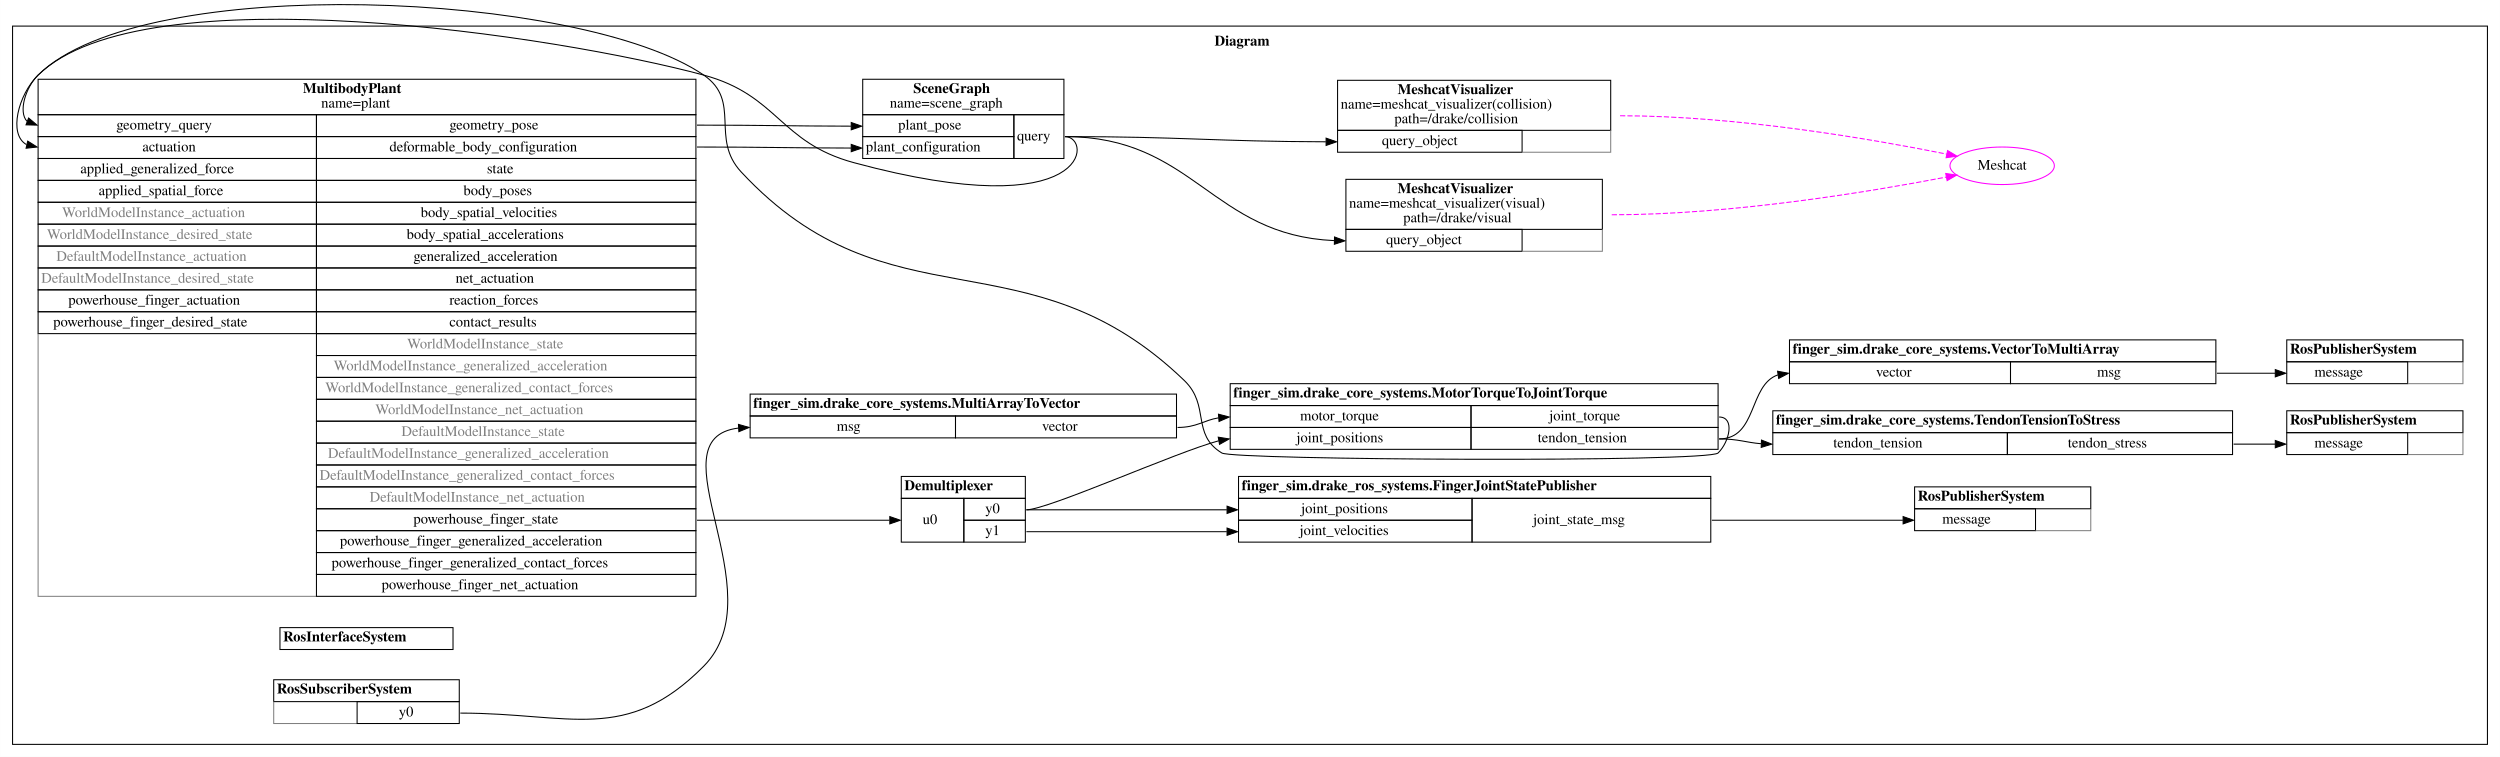
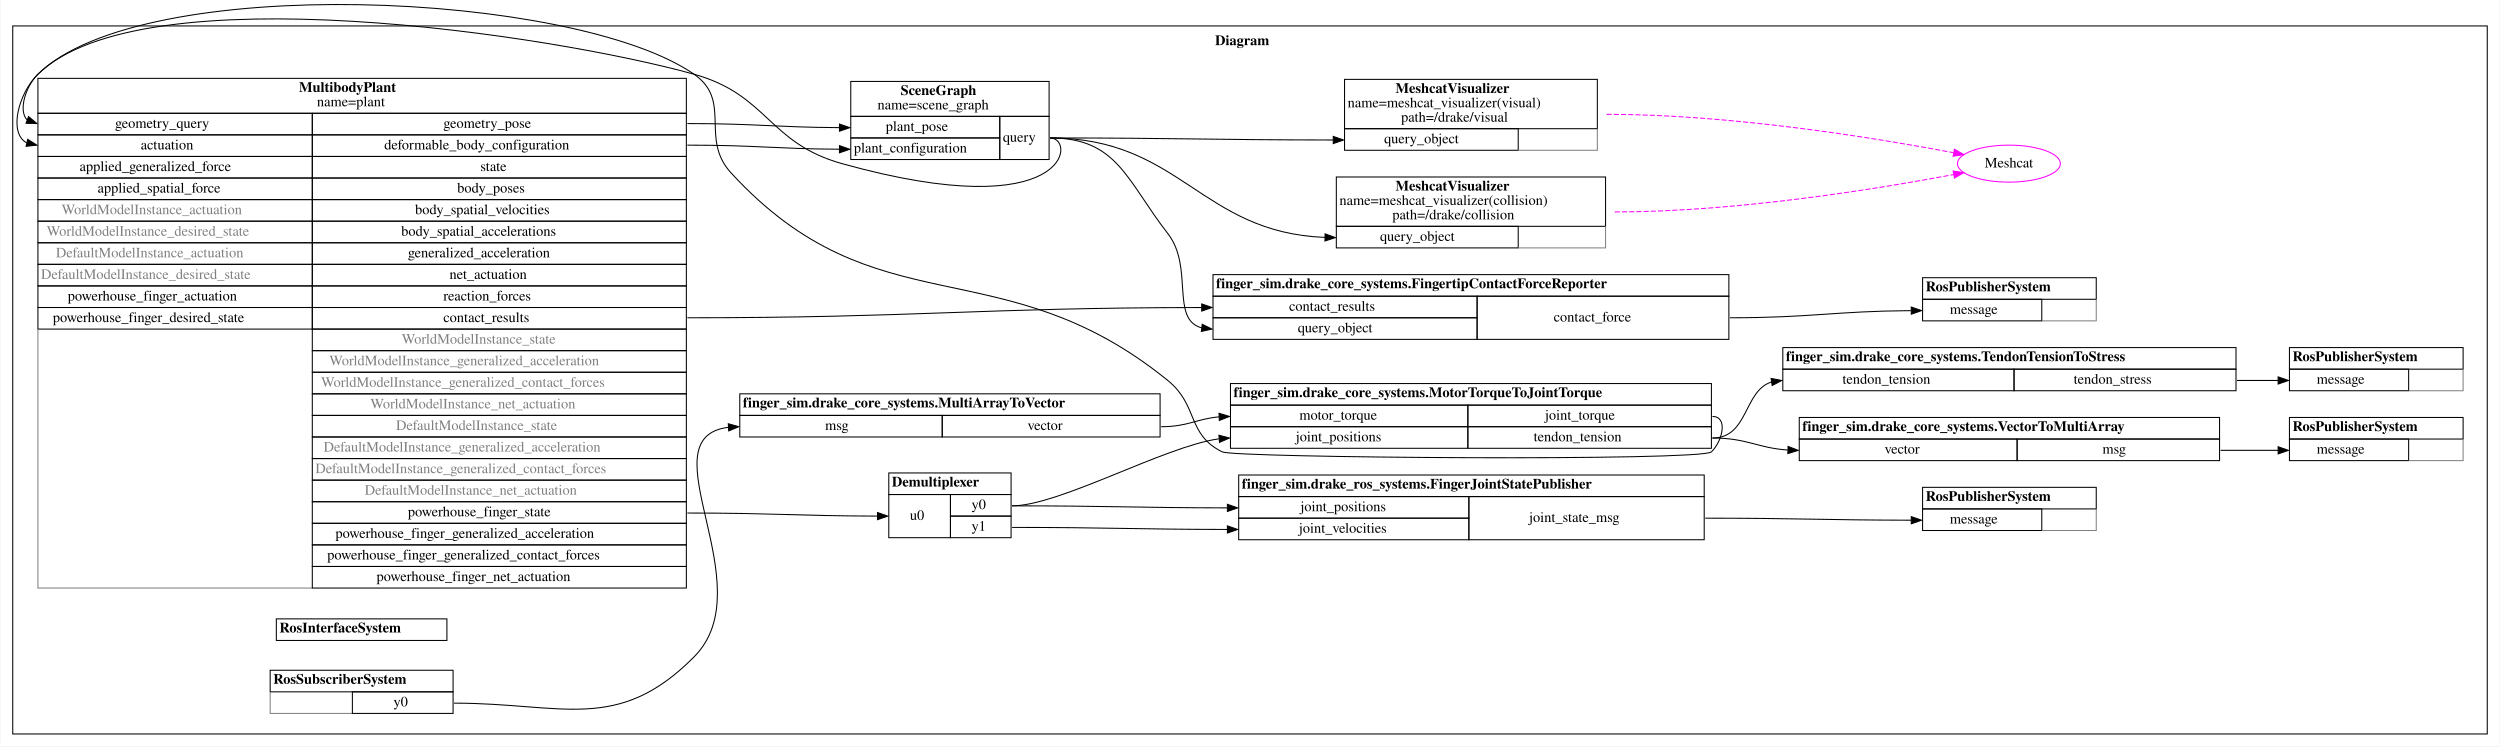
- <svg xmlns="http://www.w3.org/2000/svg" width="2398pt" height="726pt" viewBox="0.00 0.00 2398.00 726.03">
-   <g id="graph0" class="graph" transform="scale(1 1) rotate(0) translate(4 722.03)">
-     <polygon fill="white" stroke="transparent" points="-4,4 -4,-722.03 2394,-722.03 2394,4 -4,4" />
+ <svg xmlns="http://www.w3.org/2000/svg" width="2432pt" height="726pt" viewBox="0.00 0.00 2432.00 726.24">
+   <g id="graph0" class="graph" transform="scale(1 1) rotate(0) translate(4 722.24)">
+     <polygon fill="white" stroke="transparent" points="-4,4 -4,-722.24 2428,-722.24 2428,4 -4,4" />
    <g id="clust1" class="cluster">
-       <polygon fill="none" stroke="black" points="8,-8 8,-697 2382,-697 2382,-8 8,-8" />
-       <text text-anchor="start" x="1161" y="-678.3" font-family="Times,serif" font-weight="bold" font-size="14.00">Diagram</text>
+       <polygon fill="none" stroke="black" points="8,-8 8,-697 2416,-697 2416,-8 8,-8" />
+       <text text-anchor="start" x="1178" y="-678.3" font-family="Times,serif" font-weight="bold" font-size="14.00">Diagram</text>
    </g>
    <g id="clust2" class="cluster">
-       <polygon fill="none" stroke="white" points="16,-16 16,-658 2374,-658 2374,-16 16,-16" />
+       <polygon fill="none" stroke="white" points="16,-16 16,-658 2408,-658 2408,-16 16,-16" />
    </g>
    <g id="node1" class="node">
      <polygon fill="none" stroke="black" points="32.5,-612 32.5,-646 663.5,-646 663.5,-612 32.5,-612" />
      <text text-anchor="start" x="286.5" y="-632.8" font-family="Times,serif" font-weight="bold" font-size="14.00">MultibodyPlant</text>
      <text text-anchor="start" x="304" y="-618.8" font-family="Times,serif" font-size="14.00">name=plant</text>
      <polygon fill="none" stroke="black" points="32.5,-591 32.5,-612 299.5,-612 299.5,-591 32.5,-591" />
      <text text-anchor="start" x="107.5" y="-597.8" font-family="Times,serif" font-size="14.00">geometry_query</text>
      <polygon fill="none" stroke="black" points="299.5,-591 299.5,-612 663.5,-612 663.5,-591 299.5,-591" />
      <text text-anchor="start" x="427" y="-597.8" font-family="Times,serif" font-size="14.00">geometry_pose</text>
      <polygon fill="none" stroke="black" points="32.5,-570 32.5,-591 299.5,-591 299.5,-570 32.5,-570" />
      <text text-anchor="start" x="132.5" y="-576.8" font-family="Times,serif" font-size="14.00">actuation</text>
      <polygon fill="none" stroke="black" points="299.5,-570 299.5,-591 663.5,-591 663.5,-570 299.5,-570" />
      <text text-anchor="start" x="369.5" y="-576.8" font-family="Times,serif" font-size="14.00">deformable_body_configuration</text>
      <polygon fill="none" stroke="black" points="32.5,-549 32.5,-570 299.5,-570 299.5,-549 32.5,-549" />
      <text text-anchor="start" x="73" y="-555.8" font-family="Times,serif" font-size="14.00">applied_generalized_force</text>
      <polygon fill="none" stroke="black" points="299.5,-549 299.5,-570 663.5,-570 663.5,-549 299.5,-549" />
      <text text-anchor="start" x="463" y="-555.8" font-family="Times,serif" font-size="14.00">state</text>
      <polygon fill="none" stroke="black" points="32.5,-528 32.5,-549 299.5,-549 299.5,-528 32.5,-528" />
      <text text-anchor="start" x="90.5" y="-534.8" font-family="Times,serif" font-size="14.00">applied_spatial_force</text>
      <polygon fill="none" stroke="black" points="299.5,-528 299.5,-549 663.5,-549 663.5,-528 299.5,-528" />
      <text text-anchor="start" x="440.5" y="-534.8" font-family="Times,serif" font-size="14.00">body_poses</text>
      <polygon fill="none" stroke="black" points="32.5,-507 32.5,-528 299.5,-528 299.5,-507 32.5,-507" />
      <text text-anchor="start" x="55.5" y="-513.8" font-family="Times,serif" font-size="14.00" fill="grey">WorldModelInstance_actuation</text>
      <polygon fill="none" stroke="black" points="299.5,-507 299.5,-528 663.5,-528 663.5,-507 299.5,-507" />
      <text text-anchor="start" x="399.5" y="-513.8" font-family="Times,serif" font-size="14.00">body_spatial_velocities</text>
      <polygon fill="none" stroke="black" points="32.5,-486 32.5,-507 299.5,-507 299.5,-486 32.5,-486" />
      <text text-anchor="start" x="41" y="-492.8" font-family="Times,serif" font-size="14.00" fill="grey">WorldModelInstance_desired_state</text>
      <polygon fill="none" stroke="black" points="299.5,-486 299.5,-507 663.5,-507 663.5,-486 299.5,-486" />
      <text text-anchor="start" x="386" y="-492.8" font-family="Times,serif" font-size="14.00">body_spatial_accelerations</text>
      <polygon fill="none" stroke="black" points="32.5,-465 32.5,-486 299.5,-486 299.5,-465 32.5,-465" />
      <text text-anchor="start" x="50" y="-471.8" font-family="Times,serif" font-size="14.00" fill="grey">DefaultModelInstance_actuation</text>
      <polygon fill="none" stroke="black" points="299.5,-465 299.5,-486 663.5,-486 663.5,-465 299.5,-465" />
      <text text-anchor="start" x="392.5" y="-471.8" font-family="Times,serif" font-size="14.00">generalized_acceleration</text>
      <polygon fill="none" stroke="black" points="32.5,-444 32.5,-465 299.5,-465 299.5,-444 32.5,-444" />
      <text text-anchor="start" x="35.5" y="-450.8" font-family="Times,serif" font-size="14.00" fill="grey">DefaultModelInstance_desired_state</text>
      <polygon fill="none" stroke="black" points="299.5,-444 299.5,-465 663.5,-465 663.5,-444 299.5,-444" />
      <text text-anchor="start" x="433" y="-450.8" font-family="Times,serif" font-size="14.00">net_actuation</text>
      <polygon fill="none" stroke="black" points="32.5,-423 32.5,-444 299.5,-444 299.5,-423 32.5,-423" />
      <text text-anchor="start" x="61.5" y="-429.8" font-family="Times,serif" font-size="14.00">powerhouse_finger_actuation</text>
      <polygon fill="none" stroke="black" points="299.5,-423 299.5,-444 663.5,-444 663.5,-423 299.5,-423" />
      <text text-anchor="start" x="427" y="-429.8" font-family="Times,serif" font-size="14.00">reaction_forces</text>
      <polygon fill="none" stroke="black" points="32.5,-402 32.5,-423 299.5,-423 299.5,-402 32.5,-402" />
      <text text-anchor="start" x="47" y="-408.8" font-family="Times,serif" font-size="14.00">powerhouse_finger_desired_state</text>
      <polygon fill="none" stroke="black" points="299.5,-402 299.5,-423 663.5,-423 663.5,-402 299.5,-402" />
      <text text-anchor="start" x="427" y="-408.8" font-family="Times,serif" font-size="14.00">contact_results</text>
      <polyline fill="none" stroke="grey" points="32.5,-402 32.5,-150 299.5,-150 " />
      <polygon fill="none" stroke="black" points="299.5,-381 299.5,-402 663.5,-402 663.5,-381 299.5,-381" />
      <text text-anchor="start" x="386.5" y="-387.8" font-family="Times,serif" font-size="14.00" fill="grey">WorldModelInstance_state</text>
      <polygon fill="none" stroke="black" points="299.5,-360 299.5,-381 663.5,-381 663.5,-360 299.5,-360" />
      <text text-anchor="start" x="316" y="-366.8" font-family="Times,serif" font-size="14.00" fill="grey">WorldModelInstance_generalized_acceleration</text>
      <polygon fill="none" stroke="black" points="299.5,-339 299.5,-360 663.5,-360 663.5,-339 299.5,-339" />
      <text text-anchor="start" x="308" y="-345.8" font-family="Times,serif" font-size="14.00" fill="grey">WorldModelInstance_generalized_contact_forces</text>
      <polygon fill="none" stroke="black" points="299.5,-318 299.5,-339 663.5,-339 663.5,-318 299.5,-318" />
      <text text-anchor="start" x="356" y="-324.8" font-family="Times,serif" font-size="14.00" fill="grey">WorldModelInstance_net_actuation</text>
      <polygon fill="none" stroke="black" points="299.5,-297 299.5,-318 663.5,-318 663.5,-297 299.5,-297" />
      <text text-anchor="start" x="381" y="-303.8" font-family="Times,serif" font-size="14.00" fill="grey">DefaultModelInstance_state</text>
      <polygon fill="none" stroke="black" points="299.5,-276 299.5,-297 663.5,-297 663.5,-276 299.5,-276" />
      <text text-anchor="start" x="310.5" y="-282.8" font-family="Times,serif" font-size="14.00" fill="grey">DefaultModelInstance_generalized_acceleration</text>
      <polygon fill="none" stroke="black" points="299.5,-255 299.5,-276 663.5,-276 663.5,-255 299.5,-255" />
      <text text-anchor="start" x="302.5" y="-261.8" font-family="Times,serif" font-size="14.00" fill="grey">DefaultModelInstance_generalized_contact_forces</text>
      <polygon fill="none" stroke="black" points="299.5,-234 299.5,-255 663.5,-255 663.5,-234 299.5,-234" />
      <text text-anchor="start" x="350.5" y="-240.8" font-family="Times,serif" font-size="14.00" fill="grey">DefaultModelInstance_net_actuation</text>
      <polygon fill="none" stroke="black" points="299.5,-213 299.5,-234 663.5,-234 663.5,-213 299.5,-213" />
      <text text-anchor="start" x="392.5" y="-219.8" font-family="Times,serif" font-size="14.00">powerhouse_finger_state</text>
      <polygon fill="none" stroke="black" points="299.5,-192 299.5,-213 663.5,-213 663.5,-192 299.5,-192" />
      <text text-anchor="start" x="322" y="-198.8" font-family="Times,serif" font-size="14.00">powerhouse_finger_generalized_acceleration</text>
      <polygon fill="none" stroke="black" points="299.5,-171 299.5,-192 663.5,-192 663.5,-171 299.5,-171" />
      <text text-anchor="start" x="314" y="-177.8" font-family="Times,serif" font-size="14.00">powerhouse_finger_generalized_contact_forces</text>
      <polygon fill="none" stroke="black" points="299.5,-150 299.5,-171 663.5,-171 663.5,-150 299.5,-150" />
      <text text-anchor="start" x="362" y="-156.8" font-family="Times,serif" font-size="14.00">powerhouse_finger_net_actuation</text>
    </g>
    <g id="node2" class="node">
-       <polygon fill="none" stroke="black" points="823.5,-612 823.5,-646 1016.5,-646 1016.5,-612 823.5,-612" />
-       <text text-anchor="start" x="872" y="-632.8" font-family="Times,serif" font-weight="bold" font-size="14.00">SceneGraph</text>
-       <text text-anchor="start" x="849.5" y="-618.8" font-family="Times,serif" font-size="14.00">name=scene_graph</text>
-       <polygon fill="none" stroke="black" points="823.5,-591 823.5,-612 968.5,-612 968.5,-591 823.5,-591" />
-       <text text-anchor="start" x="857.5" y="-597.8" font-family="Times,serif" font-size="14.00">plant_pose</text>
-       <polygon fill="none" stroke="black" points="968.5,-570 968.5,-612 1016.5,-612 1016.5,-570 968.5,-570" />
-       <text text-anchor="start" x="971.5" y="-587.3" font-family="Times,serif" font-size="14.00">query</text>
-       <polygon fill="none" stroke="black" points="823.5,-570 823.5,-591 968.5,-591 968.5,-570 823.5,-570" />
-       <text text-anchor="start" x="826.5" y="-576.8" font-family="Times,serif" font-size="14.00">plant_configuration</text>
+       <polygon fill="none" stroke="black" points="823.5,-609 823.5,-643 1016.5,-643 1016.5,-609 823.5,-609" />
+       <text text-anchor="start" x="872" y="-629.8" font-family="Times,serif" font-weight="bold" font-size="14.00">SceneGraph</text>
+       <text text-anchor="start" x="849.5" y="-615.8" font-family="Times,serif" font-size="14.00">name=scene_graph</text>
+       <polygon fill="none" stroke="black" points="823.5,-588 823.5,-609 968.5,-609 968.5,-588 823.5,-588" />
+       <text text-anchor="start" x="857.5" y="-594.8" font-family="Times,serif" font-size="14.00">plant_pose</text>
+       <polygon fill="none" stroke="black" points="968.5,-567 968.5,-609 1016.5,-609 1016.5,-567 968.5,-567" />
+       <text text-anchor="start" x="971.5" y="-584.3" font-family="Times,serif" font-size="14.00">query</text>
+       <polygon fill="none" stroke="black" points="823.5,-567 823.5,-588 968.5,-588 968.5,-567 823.5,-567" />
+       <text text-anchor="start" x="826.5" y="-573.8" font-family="Times,serif" font-size="14.00">plant_configuration</text>
+     </g>
+     <g id="edge6" class="edge">
+       <path fill="none" stroke="black" d="M664.5,-602C731.18,-602 750.34,-598.4 812.19,-598.03" />
+       <polygon fill="black" stroke="black" points="812.51,-601.53 822.5,-598 812.49,-594.53 812.51,-601.53" />
+     </g>
+     <g id="edge7" class="edge">
+       <path fill="none" stroke="black" d="M664.5,-581C731.18,-581 750.34,-577.4 812.19,-577.03" />
+       <polygon fill="black" stroke="black" points="812.51,-580.53 822.5,-577 812.49,-573.53 812.51,-580.53" />
+     </g>
+     <g id="node8" class="node">
+       <polygon fill="none" stroke="black" points="860.5,-241 860.5,-262 979.5,-262 979.5,-241 860.5,-241" />
+       <text text-anchor="start" x="863.5" y="-248.8" font-family="Times,serif" font-weight="bold" font-size="14.00">Demultiplexer</text>
+       <polygon fill="none" stroke="black" points="860.5,-199 860.5,-241 920.5,-241 920.5,-199 860.5,-199" />
+       <text text-anchor="start" x="881" y="-216.3" font-family="Times,serif" font-size="14.00">u0</text>
+       <polygon fill="none" stroke="black" points="920.5,-220 920.5,-241 979.5,-241 979.5,-220 920.5,-220" />
+       <text text-anchor="start" x="941" y="-226.8" font-family="Times,serif" font-size="14.00">y0</text>
+       <polygon fill="none" stroke="black" points="920.5,-199 920.5,-220 979.5,-220 979.5,-199 920.5,-199" />
+       <text text-anchor="start" x="941" y="-205.8" font-family="Times,serif" font-size="14.00">y1</text>
    </g>
    <g id="edge3" class="edge">
-       <path fill="none" stroke="black" d="M664.5,-602C731.16,-602 750.36,-601.1 812.2,-601.01" />
-       <polygon fill="black" stroke="black" points="812.5,-604.51 822.5,-601 812.5,-597.51 812.5,-604.51" />
+       <path fill="none" stroke="black" d="M664.5,-223C747.62,-223 770.94,-220.24 849.15,-220.01" />
+       <polygon fill="black" stroke="black" points="849.51,-223.51 859.5,-220 849.49,-216.51 849.51,-223.51" />
+     </g>
+     <g id="node15" class="node">
+       <polygon fill="none" stroke="black" points="1176,-434 1176,-455 1678,-455 1678,-434 1176,-434" />
+       <text text-anchor="start" x="1179" y="-441.8" font-family="Times,serif" font-weight="bold" font-size="14.00">finger_sim.drake_core_systems.FingertipContactForceReporter</text>
+       <polygon fill="none" stroke="black" points="1176,-413 1176,-434 1433,-434 1433,-413 1176,-413" />
+       <text text-anchor="start" x="1250" y="-419.8" font-family="Times,serif" font-size="14.00">contact_results</text>
+       <polygon fill="none" stroke="black" points="1433,-392 1433,-434 1678,-434 1678,-392 1433,-392" />
+       <text text-anchor="start" x="1507.5" y="-409.3" font-family="Times,serif" font-size="14.00">contact_force</text>
+       <polygon fill="none" stroke="black" points="1176,-392 1176,-413 1433,-413 1433,-392 1176,-392" />
+       <text text-anchor="start" x="1258.5" y="-398.8" font-family="Times,serif" font-size="14.00">query_object</text>
+     </g>
+     <g id="edge18" class="edge">
+       <path fill="none" stroke="black" d="M664.5,-413C888,-413 946.31,-422.7 1164.81,-422.99" />
+       <polygon fill="black" stroke="black" points="1165,-426.49 1175,-423 1165,-419.49 1165,-426.49" />
+     </g>
+     <g id="edge8" class="edge">
+       <path fill="none" stroke="black" d="M1017.5,-588C1043.19,-588 1036.87,-501.18 815,-563 742.97,-583.07 743.03,-629.93 671,-650 534.32,-688.08 133.87,-749.28 32.5,-650 20.35,-638.1 13.38,-614.69 21.85,-605.66" />
+       <polygon fill="black" stroke="black" points="23.39,-608.82 31.5,-602 20.91,-602.28 23.39,-608.82" />
+     </g>
+     <g id="node3" class="node">
+       <polygon fill="none" stroke="black" points="1304,-597 1304,-645 1550,-645 1550,-597 1304,-597" />
+       <text text-anchor="start" x="1353.5" y="-631.8" font-family="Times,serif" font-weight="bold" font-size="14.00">MeshcatVisualizer</text>
+       <text text-anchor="start" x="1307" y="-617.8" font-family="Times,serif" font-size="14.00">name=meshcat_visualizer(visual)</text>
+       <text text-anchor="start" x="1359" y="-603.8" font-family="Times,serif" font-size="14.00">path=/drake/visual</text>
+       <polygon fill="none" stroke="black" points="1304,-576 1304,-597 1473,-597 1473,-576 1304,-576" />
+       <text text-anchor="start" x="1342.5" y="-582.8" font-family="Times,serif" font-size="14.00">query_object</text>
+       <polyline fill="none" stroke="grey" points="1473,-576 1550,-576 1550,-597 " />
    </g>
    <g id="edge4" class="edge">
-       <path fill="none" stroke="black" d="M664.5,-581C731.16,-581 750.36,-580.1 812.2,-580.01" />
-       <polygon fill="black" stroke="black" points="812.5,-583.51 822.5,-580 812.5,-576.51 812.5,-583.51" />
-     </g>
-     <g id="node8" class="node">
-       <polygon fill="none" stroke="black" points="860.5,-244 860.5,-265 979.5,-265 979.5,-244 860.5,-244" />
-       <text text-anchor="start" x="863.5" y="-251.8" font-family="Times,serif" font-weight="bold" font-size="14.00">Demultiplexer</text>
-       <polygon fill="none" stroke="black" points="860.5,-202 860.5,-244 920.5,-244 920.5,-202 860.5,-202" />
-       <text text-anchor="start" x="881" y="-219.3" font-family="Times,serif" font-size="14.00">u0</text>
-       <polygon fill="none" stroke="black" points="920.5,-223 920.5,-244 979.5,-244 979.5,-223 920.5,-223" />
-       <text text-anchor="start" x="941" y="-229.8" font-family="Times,serif" font-size="14.00">y0</text>
-       <polygon fill="none" stroke="black" points="920.5,-202 920.5,-223 979.5,-223 979.5,-202 920.5,-202" />
-       <text text-anchor="start" x="941" y="-208.8" font-family="Times,serif" font-size="14.00">y1</text>
-     </g>
-     <g id="edge11" class="edge">
-       <path fill="none" stroke="black" d="M664.5,-223C747.61,-223 770.95,-223 849.16,-223" />
-       <polygon fill="black" stroke="black" points="849.5,-226.5 859.5,-223 849.5,-219.5 849.5,-226.5" />
-     </g>
-     <g id="edge7" class="edge">
-       <path fill="none" stroke="black" d="M1017.5,-591C1044.03,-591 1043.67,-504.18 815,-566 743.47,-585.34 742.53,-630.66 671,-650 534.03,-687.03 133.87,-749.28 32.5,-650 20.35,-638.1 13.38,-614.69 21.85,-605.66" />
-       <polygon fill="black" stroke="black" points="23.39,-608.82 31.5,-602 20.91,-602.28 23.39,-608.82" />
-     </g>
-     <g id="node3" class="node">
-       <polygon fill="none" stroke="black" points="1287,-502 1287,-550 1533,-550 1533,-502 1287,-502" />
-       <text text-anchor="start" x="1336.5" y="-536.8" font-family="Times,serif" font-weight="bold" font-size="14.00">MeshcatVisualizer</text>
-       <text text-anchor="start" x="1290" y="-522.8" font-family="Times,serif" font-size="14.00">name=meshcat_visualizer(visual)</text>
-       <text text-anchor="start" x="1342" y="-508.8" font-family="Times,serif" font-size="14.00">path=/drake/visual</text>
-       <polygon fill="none" stroke="black" points="1287,-481 1287,-502 1456,-502 1456,-481 1287,-481" />
-       <text text-anchor="start" x="1325.5" y="-487.8" font-family="Times,serif" font-size="14.00">query_object</text>
-       <polyline fill="none" stroke="grey" points="1456,-481 1533,-481 1533,-502 " />
+       <path fill="none" stroke="black" d="M1017.5,-588C1140.92,-588 1174.3,-586.11 1292.8,-586" />
+       <polygon fill="black" stroke="black" points="1293,-589.5 1303,-586 1293,-582.5 1293,-589.5" />
+     </g>
+     <g id="node5" class="node">
+       <polygon fill="none" stroke="black" points="1296,-502 1296,-550 1558,-550 1558,-502 1296,-502" />
+       <text text-anchor="start" x="1353.5" y="-536.8" font-family="Times,serif" font-weight="bold" font-size="14.00">MeshcatVisualizer</text>
+       <text text-anchor="start" x="1299" y="-522.8" font-family="Times,serif" font-size="14.00">name=meshcat_visualizer(collision)</text>
+       <text text-anchor="start" x="1350.5" y="-508.8" font-family="Times,serif" font-size="14.00">path=/drake/collision</text>
+       <polygon fill="none" stroke="black" points="1296,-481 1296,-502 1473,-502 1473,-481 1296,-481" />
+       <text text-anchor="start" x="1338.5" y="-487.8" font-family="Times,serif" font-size="14.00">query_object</text>
+       <polyline fill="none" stroke="grey" points="1473,-481 1558,-481 1558,-502 " />
    </g>
    <g id="edge5" class="edge">
-       <path fill="none" stroke="black" d="M1017.5,-591C1141.36,-591 1157.82,-496.39 1275.8,-491.22" />
-       <polygon fill="black" stroke="black" points="1276.08,-494.72 1286,-491 1275.93,-487.72 1276.08,-494.72" />
-     </g>
-     <g id="node5" class="node">
-       <polygon fill="none" stroke="black" points="1279,-597 1279,-645 1541,-645 1541,-597 1279,-597" />
-       <text text-anchor="start" x="1336.5" y="-631.8" font-family="Times,serif" font-weight="bold" font-size="14.00">MeshcatVisualizer</text>
-       <text text-anchor="start" x="1282" y="-617.8" font-family="Times,serif" font-size="14.00">name=meshcat_visualizer(collision)</text>
-       <text text-anchor="start" x="1333.5" y="-603.8" font-family="Times,serif" font-size="14.00">path=/drake/collision</text>
-       <polygon fill="none" stroke="black" points="1279,-576 1279,-597 1456,-597 1456,-576 1279,-576" />
-       <text text-anchor="start" x="1321.5" y="-582.8" font-family="Times,serif" font-size="14.00">query_object</text>
-       <polyline fill="none" stroke="grey" points="1456,-576 1541,-576 1541,-597 " />
-     </g>
-     <g id="edge6" class="edge">
-       <path fill="none" stroke="black" d="M1017.5,-591C1129.79,-591 1160.37,-586.3 1267.72,-586.01" />
-       <polygon fill="black" stroke="black" points="1268,-589.51 1278,-586 1268,-582.51 1268,-589.51" />
+       <path fill="none" stroke="black" d="M1017.5,-588C1144.71,-588 1163.42,-496.05 1284.9,-491.2" />
+       <polygon fill="black" stroke="black" points="1285.07,-494.7 1295,-491 1284.93,-487.7 1285.07,-494.7" />
+     </g>
+     <g id="edge19" class="edge">
+       <path fill="none" stroke="black" d="M1017.5,-588C1083.06,-588 1091.76,-546.76 1132,-495 1157.55,-462.14 1134.27,-411.65 1164.86,-403.21" />
+       <polygon fill="black" stroke="black" points="1165.49,-406.66 1175,-402 1164.65,-399.71 1165.49,-406.66" />
    </g>
    <g id="node4" class="node">
-       <ellipse fill="none" stroke="magenta" cx="1916.5" cy="-563" rx="50.09" ry="18" />
-       <text text-anchor="middle" x="1916.5" y="-559.3" font-family="Times,serif" font-size="14.00">Meshcat</text>
+       <ellipse fill="none" stroke="magenta" cx="1950.5" cy="-563" rx="50.09" ry="18" />
+       <text text-anchor="middle" x="1950.5" y="-559.3" font-family="Times,serif" font-size="14.00">Meshcat</text>
    </g>
    <g id="edge1" class="edge">
-       <path fill="none" stroke="magenta" stroke-dasharray="5,2" d="M1542,-516C1657.08,-516 1790.56,-538.24 1862.68,-552.12" />
-       <polygon fill="magenta" stroke="magenta" points="1862.38,-555.63 1872.87,-554.1 1863.72,-548.76 1862.38,-555.63" />
+       <path fill="none" stroke="magenta" stroke-dasharray="5,2" d="M1559,-611C1680.5,-611 1821.7,-587.82 1896.55,-573.68" />
+       <polygon fill="magenta" stroke="magenta" points="1897.5,-577.06 1906.66,-571.75 1896.18,-570.19 1897.5,-577.06" />
    </g>
    <g id="edge2" class="edge">
-       <path fill="none" stroke="magenta" stroke-dasharray="5,2" d="M1550,-611C1662.39,-611 1792.58,-588.41 1863.26,-574.23" />
-       <polygon fill="magenta" stroke="magenta" points="1864.15,-577.62 1873.25,-572.2 1862.75,-570.76 1864.15,-577.62" />
+       <path fill="none" stroke="magenta" stroke-dasharray="5,2" d="M1567,-516C1685.53,-516 1823.2,-538.51 1896.75,-552.37" />
+       <polygon fill="magenta" stroke="magenta" points="1896.21,-555.84 1906.69,-554.27 1897.52,-548.96 1896.21,-555.84" />
    </g>
    <g id="node6" class="node">
      <polygon fill="none" stroke="black" points="264.5,-99 264.5,-120 430.5,-120 430.5,-99 264.5,-99" />
      <text text-anchor="start" x="267.5" y="-106.8" font-family="Times,serif" font-weight="bold" font-size="14.00">RosInterfaceSystem</text>
    </g>
    <g id="node7" class="node">
-       <polygon fill="none" stroke="black" points="1184,-244 1184,-265 1637,-265 1637,-244 1184,-244" />
-       <text text-anchor="start" x="1187" y="-251.8" font-family="Times,serif" font-weight="bold" font-size="14.00">finger_sim.drake_ros_systems.FingerJointStatePublisher</text>
-       <polygon fill="none" stroke="black" points="1184,-223 1184,-244 1408,-244 1408,-223 1184,-223" />
-       <text text-anchor="start" x="1244" y="-229.8" font-family="Times,serif" font-size="14.00">joint_positions</text>
-       <polygon fill="none" stroke="black" points="1408,-202 1408,-244 1637,-244 1637,-202 1408,-202" />
-       <text text-anchor="start" x="1466.5" y="-219.3" font-family="Times,serif" font-size="14.00">joint_state_msg</text>
-       <polygon fill="none" stroke="black" points="1184,-202 1184,-223 1408,-223 1408,-202 1184,-202" />
-       <text text-anchor="start" x="1242.5" y="-208.8" font-family="Times,serif" font-size="14.00">joint_velocities</text>
+       <polygon fill="none" stroke="black" points="1201,-239 1201,-260 1654,-260 1654,-239 1201,-239" />
+       <text text-anchor="start" x="1204" y="-246.8" font-family="Times,serif" font-weight="bold" font-size="14.00">finger_sim.drake_ros_systems.FingerJointStatePublisher</text>
+       <polygon fill="none" stroke="black" points="1201,-218 1201,-239 1425,-239 1425,-218 1201,-218" />
+       <text text-anchor="start" x="1261" y="-224.8" font-family="Times,serif" font-size="14.00">joint_positions</text>
+       <polygon fill="none" stroke="black" points="1425,-197 1425,-239 1654,-239 1654,-197 1425,-197" />
+       <text text-anchor="start" x="1483.5" y="-214.3" font-family="Times,serif" font-size="14.00">joint_state_msg</text>
+       <polygon fill="none" stroke="black" points="1201,-197 1201,-218 1425,-218 1425,-197 1201,-197" />
+       <text text-anchor="start" x="1259.5" y="-203.8" font-family="Times,serif" font-size="14.00">joint_velocities</text>
    </g>
    <g id="node9" class="node">
-       <polygon fill="none" stroke="black" points="1832.5,-234 1832.5,-255 2001.5,-255 2001.5,-234 1832.5,-234" />
-       <text text-anchor="start" x="1835.5" y="-241.8" font-family="Times,serif" font-weight="bold" font-size="14.00">RosPublisherSystem</text>
-       <polygon fill="none" stroke="black" points="1832.5,-213 1832.5,-234 1948.5,-234 1948.5,-213 1832.5,-213" />
-       <text text-anchor="start" x="1859" y="-219.8" font-family="Times,serif" font-size="14.00">message</text>
-       <polyline fill="none" stroke="grey" points="1948.5,-213 2001.5,-213 2001.5,-234 " />
+       <polygon fill="none" stroke="black" points="1866.5,-227 1866.5,-248 2035.5,-248 2035.5,-227 1866.5,-227" />
+       <text text-anchor="start" x="1869.5" y="-234.8" font-family="Times,serif" font-weight="bold" font-size="14.00">RosPublisherSystem</text>
+       <polygon fill="none" stroke="black" points="1866.5,-206 1866.5,-227 1982.5,-227 1982.5,-206 1866.5,-206" />
+       <text text-anchor="start" x="1893" y="-212.8" font-family="Times,serif" font-size="14.00">message</text>
+       <polyline fill="none" stroke="grey" points="1982.5,-206 2035.5,-206 2035.5,-227 " />
    </g>
    <g id="edge12" class="edge">
-       <path fill="none" stroke="black" d="M1638,-223C1720.47,-223 1743.63,-223 1821.23,-223" />
-       <polygon fill="black" stroke="black" points="1821.5,-226.5 1831.5,-223 1821.5,-219.5 1821.5,-226.5" />
-     </g>
-     <g id="edge9" class="edge">
-       <path fill="none" stroke="black" d="M980.5,-233C1066.98,-233 1091.14,-233 1172.75,-233" />
-       <polygon fill="black" stroke="black" points="1173,-236.5 1183,-233 1173,-229.5 1173,-236.5" />
+       <path fill="none" stroke="black" d="M1655,-218C1745.09,-218 1770.11,-216.15 1855.37,-216.01" />
+       <polygon fill="black" stroke="black" points="1855.5,-219.51 1865.5,-216 1855.5,-212.51 1855.5,-219.51" />
    </g>
    <g id="edge10" class="edge">
-       <path fill="none" stroke="black" d="M980.5,-212C1066.98,-212 1091.14,-212 1172.75,-212" />
-       <polygon fill="black" stroke="black" points="1173,-215.5 1183,-212 1173,-208.5 1173,-215.5" />
+       <path fill="none" stroke="black" d="M980.5,-230C1074.63,-230 1100.64,-228.14 1189.98,-228.01" />
+       <polygon fill="black" stroke="black" points="1190,-231.51 1200,-228 1190,-224.51 1190,-231.51" />
+     </g>
+     <g id="edge11" class="edge">
+       <path fill="none" stroke="black" d="M980.5,-209C1074.63,-209 1100.64,-207.14 1189.98,-207.01" />
+       <polygon fill="black" stroke="black" points="1190,-210.51 1200,-207 1190,-203.51 1190,-210.51" />
    </g>
    <g id="node12" class="node">
-       <polygon fill="none" stroke="black" points="1176,-333 1176,-354 1644,-354 1644,-333 1176,-333" />
-       <text text-anchor="start" x="1179" y="-340.8" font-family="Times,serif" font-weight="bold" font-size="14.00">finger_sim.drake_core_systems.MotorTorqueToJointTorque</text>
-       <polygon fill="none" stroke="black" points="1176,-312 1176,-333 1407,-333 1407,-312 1176,-312" />
-       <text text-anchor="start" x="1243" y="-318.8" font-family="Times,serif" font-size="14.00">motor_torque</text>
-       <polygon fill="none" stroke="black" points="1407,-312 1407,-333 1644,-333 1644,-312 1407,-312" />
-       <text text-anchor="start" x="1482" y="-318.8" font-family="Times,serif" font-size="14.00">joint_torque</text>
-       <polygon fill="none" stroke="black" points="1176,-291 1176,-312 1407,-312 1407,-291 1176,-291" />
-       <text text-anchor="start" x="1239.5" y="-297.8" font-family="Times,serif" font-size="14.00">joint_positions</text>
-       <polygon fill="none" stroke="black" points="1407,-291 1407,-312 1644,-312 1644,-291 1407,-291" />
-       <text text-anchor="start" x="1471" y="-297.8" font-family="Times,serif" font-size="14.00">tendon_tension</text>
+       <polygon fill="none" stroke="black" points="1193,-328 1193,-349 1661,-349 1661,-328 1193,-328" />
+       <text text-anchor="start" x="1196" y="-335.8" font-family="Times,serif" font-weight="bold" font-size="14.00">finger_sim.drake_core_systems.MotorTorqueToJointTorque</text>
+       <polygon fill="none" stroke="black" points="1193,-307 1193,-328 1424,-328 1424,-307 1193,-307" />
+       <text text-anchor="start" x="1260" y="-313.8" font-family="Times,serif" font-size="14.00">motor_torque</text>
+       <polygon fill="none" stroke="black" points="1424,-307 1424,-328 1661,-328 1661,-307 1424,-307" />
+       <text text-anchor="start" x="1499" y="-313.8" font-family="Times,serif" font-size="14.00">joint_torque</text>
+       <polygon fill="none" stroke="black" points="1193,-286 1193,-307 1424,-307 1424,-286 1193,-286" />
+       <text text-anchor="start" x="1256.5" y="-292.8" font-family="Times,serif" font-size="14.00">joint_positions</text>
+       <polygon fill="none" stroke="black" points="1424,-286 1424,-307 1661,-307 1661,-286 1424,-286" />
+       <text text-anchor="start" x="1488" y="-292.8" font-family="Times,serif" font-size="14.00">tendon_tension</text>
    </g>
    <g id="edge15" class="edge">
-       <path fill="none" stroke="black" d="M980.5,-233C1001.16,-233 1124.26,-288.37 1164.93,-299.18" />
-       <polygon fill="black" stroke="black" points="1164.54,-302.67 1175,-301 1165.78,-295.78 1164.54,-302.67" />
+       <path fill="none" stroke="black" d="M980.5,-230C1026.56,-230 1128.46,-287.77 1181.72,-295.21" />
+       <polygon fill="black" stroke="black" points="1181.76,-298.73 1192,-296 1182.3,-291.75 1181.76,-298.73" />
    </g>
    <g id="node10" class="node">
      <polygon fill="none" stroke="black" points="258.5,-49 258.5,-70 436.5,-70 436.5,-49 258.5,-49" />
      <text text-anchor="start" x="261.5" y="-56.8" font-family="Times,serif" font-weight="bold" font-size="14.00">RosSubscriberSystem</text>
      <polyline fill="none" stroke="grey" points="258.5,-49 258.5,-28 338.5,-28 " />
      <polygon fill="none" stroke="black" points="338.5,-28 338.5,-49 436.5,-49 436.5,-28 338.5,-28" />
      <text text-anchor="start" x="378.5" y="-34.8" font-family="Times,serif" font-size="14.00">y0</text>
    </g>
    <g id="node11" class="node">
-       <polygon fill="none" stroke="black" points="715.5,-323 715.5,-344 1124.5,-344 1124.5,-323 715.5,-323" />
-       <text text-anchor="start" x="718.5" y="-330.8" font-family="Times,serif" font-weight="bold" font-size="14.00">finger_sim.drake_core_systems.MultiArrayToVector</text>
-       <polygon fill="none" stroke="black" points="715.5,-302 715.5,-323 912.5,-323 912.5,-302 715.5,-302" />
-       <text text-anchor="start" x="798.5" y="-308.8" font-family="Times,serif" font-size="14.00">msg</text>
-       <polygon fill="none" stroke="black" points="912.5,-302 912.5,-323 1124.5,-323 1124.5,-302 912.5,-302" />
-       <text text-anchor="start" x="995.5" y="-308.8" font-family="Times,serif" font-size="14.00">vector</text>
+       <polygon fill="none" stroke="black" points="715.5,-318 715.5,-339 1124.5,-339 1124.5,-318 715.5,-318" />
+       <text text-anchor="start" x="718.5" y="-325.8" font-family="Times,serif" font-weight="bold" font-size="14.00">finger_sim.drake_core_systems.MultiArrayToVector</text>
+       <polygon fill="none" stroke="black" points="715.5,-297 715.5,-318 912.5,-318 912.5,-297 715.5,-297" />
+       <text text-anchor="start" x="798.5" y="-303.8" font-family="Times,serif" font-size="14.00">msg</text>
+       <polygon fill="none" stroke="black" points="912.5,-297 912.5,-318 1124.5,-318 1124.5,-297 912.5,-297" />
+       <text text-anchor="start" x="995.5" y="-303.8" font-family="Times,serif" font-size="14.00">vector</text>
    </g>
    <g id="edge13" class="edge">
-       <path fill="none" stroke="black" d="M437.5,-38C543.19,-38 596.59,-7.94 671,-83 741.37,-153.99 620,-301.17 704.43,-311.43" />
-       <polygon fill="black" stroke="black" points="704.32,-314.93 714.5,-312 704.71,-307.94 704.32,-314.93" />
+       <path fill="none" stroke="black" d="M437.5,-38C543.19,-38 596.49,-8.04 671,-83 739.84,-152.26 622.41,-295.82 704.14,-306.38" />
+       <polygon fill="black" stroke="black" points="704.31,-309.9 714.5,-307 704.73,-302.91 704.31,-309.9" />
    </g>
    <g id="edge14" class="edge">
-       <path fill="none" stroke="black" d="M1125.5,-312C1144.09,-312 1150.44,-318.86 1164.83,-321.22" />
-       <polygon fill="black" stroke="black" points="1164.76,-324.72 1175,-322 1165.3,-317.74 1164.76,-324.72" />
-     </g>
-     <g id="edge8" class="edge">
-       <path fill="none" stroke="black" d="M1645,-322C1660.34,-322 1655,-298.19 1644,-287.5 1634.52,-278.29 1179.3,-280.63 1168,-287.5 1138.28,-305.58 1157.06,-332.87 1132,-357 981.6,-501.78 849.32,-404.27 707,-557 676.78,-589.43 707.56,-624.95 671,-650 553.95,-730.2 133.55,-749.6 32.5,-650 13.56,-631.33 3.65,-593.15 21.36,-583.34" />
+       <path fill="none" stroke="black" d="M1125.5,-307C1151.65,-307 1160.07,-314.66 1181.79,-316.57" />
+       <polygon fill="black" stroke="black" points="1181.86,-320.08 1192,-317 1182.16,-313.08 1181.86,-320.08" />
+     </g>
+     <g id="edge9" class="edge">
+       <path fill="none" stroke="black" d="M1662,-317C1677.34,-317 1672,-293.19 1661,-282.5 1651.52,-273.29 1196.85,-276.63 1185,-282.5 1150.19,-299.73 1162.17,-327.53 1132,-352 969.58,-483.75 848.47,-399.97 707,-554 676.18,-587.56 708.45,-624.04 671,-650 554.38,-730.82 133.55,-749.6 32.5,-650 13.56,-631.33 3.65,-593.15 21.36,-583.34" />
      <polygon fill="black" stroke="black" points="22.54,-586.66 31.5,-581 20.97,-579.84 22.54,-586.66" />
    </g>
    <g id="node13" class="node">
-       <polygon fill="none" stroke="black" points="1696.5,-307 1696.5,-328 2137.5,-328 2137.5,-307 1696.5,-307" />
-       <text text-anchor="start" x="1699.5" y="-314.8" font-family="Times,serif" font-weight="bold" font-size="14.00">finger_sim.drake_core_systems.TendonTensionToStress</text>
-       <polygon fill="none" stroke="black" points="1696.5,-286 1696.5,-307 1921.5,-307 1921.5,-286 1696.5,-286" />
-       <text text-anchor="start" x="1754.5" y="-292.8" font-family="Times,serif" font-size="14.00">tendon_tension</text>
-       <polygon fill="none" stroke="black" points="1921.5,-286 1921.5,-307 2137.5,-307 2137.5,-286 1921.5,-286" />
-       <text text-anchor="start" x="1979.5" y="-292.8" font-family="Times,serif" font-size="14.00">tendon_stress</text>
+       <polygon fill="none" stroke="black" points="1730.5,-363 1730.5,-384 2171.5,-384 2171.5,-363 1730.5,-363" />
+       <text text-anchor="start" x="1733.5" y="-370.8" font-family="Times,serif" font-weight="bold" font-size="14.00">finger_sim.drake_core_systems.TendonTensionToStress</text>
+       <polygon fill="none" stroke="black" points="1730.5,-342 1730.5,-363 1955.5,-363 1955.5,-342 1730.5,-342" />
+       <text text-anchor="start" x="1788.5" y="-348.8" font-family="Times,serif" font-size="14.00">tendon_tension</text>
+       <polygon fill="none" stroke="black" points="1955.5,-342 1955.5,-363 2171.5,-363 2171.5,-342 1955.5,-342" />
+       <text text-anchor="start" x="2013.5" y="-348.8" font-family="Times,serif" font-size="14.00">tendon_stress</text>
    </g>
    <g id="edge16" class="edge">
-       <path fill="none" stroke="black" d="M1645,-301C1663.68,-301 1670.59,-297.57 1685.22,-296.39" />
-       <polygon fill="black" stroke="black" points="1685.64,-299.88 1695.5,-296 1685.37,-292.88 1685.64,-299.88" />
+       <path fill="none" stroke="black" d="M1662,-296C1697.17,-296 1692.09,-341.6 1719.4,-350.5" />
+       <polygon fill="black" stroke="black" points="1719.09,-353.99 1729.5,-352 1720.12,-347.07 1719.09,-353.99" />
    </g>
    <g id="node14" class="node">
-       <polygon fill="none" stroke="black" points="1712.5,-375 1712.5,-396 2121.5,-396 2121.5,-375 1712.5,-375" />
-       <text text-anchor="start" x="1715.5" y="-382.8" font-family="Times,serif" font-weight="bold" font-size="14.00">finger_sim.drake_core_systems.VectorToMultiArray</text>
-       <polygon fill="none" stroke="black" points="1712.5,-354 1712.5,-375 1924.5,-375 1924.5,-354 1712.5,-354" />
-       <text text-anchor="start" x="1795.5" y="-360.8" font-family="Times,serif" font-size="14.00">vector</text>
-       <polygon fill="none" stroke="black" points="1924.5,-354 1924.5,-375 2121.5,-375 2121.5,-354 1924.5,-354" />
-       <text text-anchor="start" x="2007.5" y="-360.8" font-family="Times,serif" font-size="14.00">msg</text>
+       <polygon fill="none" stroke="black" points="1746.5,-295 1746.5,-316 2155.5,-316 2155.5,-295 1746.5,-295" />
+       <text text-anchor="start" x="1749.5" y="-302.8" font-family="Times,serif" font-weight="bold" font-size="14.00">finger_sim.drake_core_systems.VectorToMultiArray</text>
+       <polygon fill="none" stroke="black" points="1746.5,-274 1746.5,-295 1958.5,-295 1958.5,-274 1746.5,-274" />
+       <text text-anchor="start" x="1829.5" y="-280.8" font-family="Times,serif" font-size="14.00">vector</text>
+       <polygon fill="none" stroke="black" points="1958.5,-274 1958.5,-295 2155.5,-295 2155.5,-274 1958.5,-274" />
+       <text text-anchor="start" x="2041.5" y="-280.8" font-family="Times,serif" font-size="14.00">msg</text>
    </g>
    <g id="edge17" class="edge">
-       <path fill="none" stroke="black" d="M1645,-301C1681.9,-301 1673.1,-352.74 1701.42,-362.44" />
-       <polygon fill="black" stroke="black" points="1701.08,-365.93 1711.5,-364 1702.15,-359.01 1701.08,-365.93" />
-     </g>
-     <g id="node15" class="node">
-       <polygon fill="none" stroke="black" points="2189.5,-307 2189.5,-328 2358.5,-328 2358.5,-307 2189.5,-307" />
-       <text text-anchor="start" x="2192.5" y="-314.8" font-family="Times,serif" font-weight="bold" font-size="14.00">RosPublisherSystem</text>
-       <polygon fill="none" stroke="black" points="2189.5,-286 2189.5,-307 2305.5,-307 2305.5,-286 2189.5,-286" />
-       <text text-anchor="start" x="2216" y="-292.8" font-family="Times,serif" font-size="14.00">message</text>
-       <polyline fill="none" stroke="grey" points="2305.5,-286 2358.5,-286 2358.5,-307 " />
-     </g>
-     <g id="edge18" class="edge">
-       <path fill="none" stroke="black" d="M2138.5,-296C2156.9,-296 2163.88,-296 2178.35,-296" />
-       <polygon fill="black" stroke="black" points="2178.5,-299.5 2188.5,-296 2178.5,-292.5 2178.5,-299.5" />
+       <path fill="none" stroke="black" d="M1662,-296C1695.83,-296 1706.07,-286.23 1735.29,-284.32" />
+       <polygon fill="black" stroke="black" points="1735.61,-287.81 1745.5,-284 1735.39,-280.82 1735.61,-287.81" />
    </g>
    <g id="node16" class="node">
-       <polygon fill="none" stroke="black" points="2189.5,-375 2189.5,-396 2358.5,-396 2358.5,-375 2189.5,-375" />
-       <text text-anchor="start" x="2192.5" y="-382.8" font-family="Times,serif" font-weight="bold" font-size="14.00">RosPublisherSystem</text>
-       <polygon fill="none" stroke="black" points="2189.5,-354 2189.5,-375 2305.5,-375 2305.5,-354 2189.5,-354" />
-       <text text-anchor="start" x="2216" y="-360.8" font-family="Times,serif" font-size="14.00">message</text>
-       <polyline fill="none" stroke="grey" points="2305.5,-354 2358.5,-354 2358.5,-375 " />
-     </g>
-     <g id="edge19" class="edge">
-       <path fill="none" stroke="black" d="M2122.5,-364C2148.17,-364 2156.99,-364 2178.45,-364" />
-       <polygon fill="black" stroke="black" points="2178.5,-367.5 2188.5,-364 2178.5,-360.5 2178.5,-367.5" />
+       <polygon fill="none" stroke="black" points="2223.5,-363 2223.5,-384 2392.5,-384 2392.5,-363 2223.5,-363" />
+       <text text-anchor="start" x="2226.5" y="-370.8" font-family="Times,serif" font-weight="bold" font-size="14.00">RosPublisherSystem</text>
+       <polygon fill="none" stroke="black" points="2223.5,-342 2223.5,-363 2339.5,-363 2339.5,-342 2223.5,-342" />
+       <text text-anchor="start" x="2250" y="-348.8" font-family="Times,serif" font-size="14.00">message</text>
+       <polyline fill="none" stroke="grey" points="2339.5,-342 2392.5,-342 2392.5,-363 " />
+     </g>
+     <g id="edge20" class="edge">
+       <path fill="none" stroke="black" d="M2172.5,-352C2190.9,-352 2197.88,-352 2212.35,-352" />
+       <polygon fill="black" stroke="black" points="2212.5,-355.5 2222.5,-352 2212.5,-348.5 2212.5,-355.5" />
+     </g>
+     <g id="node17" class="node">
+       <polygon fill="none" stroke="black" points="2223.5,-295 2223.5,-316 2392.5,-316 2392.5,-295 2223.5,-295" />
+       <text text-anchor="start" x="2226.5" y="-302.8" font-family="Times,serif" font-weight="bold" font-size="14.00">RosPublisherSystem</text>
+       <polygon fill="none" stroke="black" points="2223.5,-274 2223.5,-295 2339.5,-295 2339.5,-274 2223.5,-274" />
+       <text text-anchor="start" x="2250" y="-280.8" font-family="Times,serif" font-size="14.00">message</text>
+       <polyline fill="none" stroke="grey" points="2339.5,-274 2392.5,-274 2392.5,-295 " />
+     </g>
+     <g id="edge21" class="edge">
+       <path fill="none" stroke="black" d="M2156.5,-284C2182.17,-284 2190.99,-284 2212.45,-284" />
+       <polygon fill="black" stroke="black" points="2212.5,-287.5 2222.5,-284 2212.5,-280.5 2212.5,-287.5" />
+     </g>
+     <g id="node18" class="node">
+       <polygon fill="none" stroke="black" points="1866.5,-431 1866.5,-452 2035.5,-452 2035.5,-431 1866.5,-431" />
+       <text text-anchor="start" x="1869.5" y="-438.8" font-family="Times,serif" font-weight="bold" font-size="14.00">RosPublisherSystem</text>
+       <polygon fill="none" stroke="black" points="1866.5,-410 1866.5,-431 1982.5,-431 1982.5,-410 1866.5,-410" />
+       <text text-anchor="start" x="1893" y="-416.8" font-family="Times,serif" font-size="14.00">message</text>
+       <polyline fill="none" stroke="grey" points="1982.5,-410 2035.5,-410 2035.5,-431 " />
+     </g>
+     <g id="edge22" class="edge">
+       <path fill="none" stroke="black" d="M1679,-413C1758.38,-413 1780.67,-419.41 1855.14,-419.96" />
+       <polygon fill="black" stroke="black" points="1855.49,-423.46 1865.5,-420 1855.51,-416.46 1855.49,-423.46" />
    </g>
  </g>
</svg>
